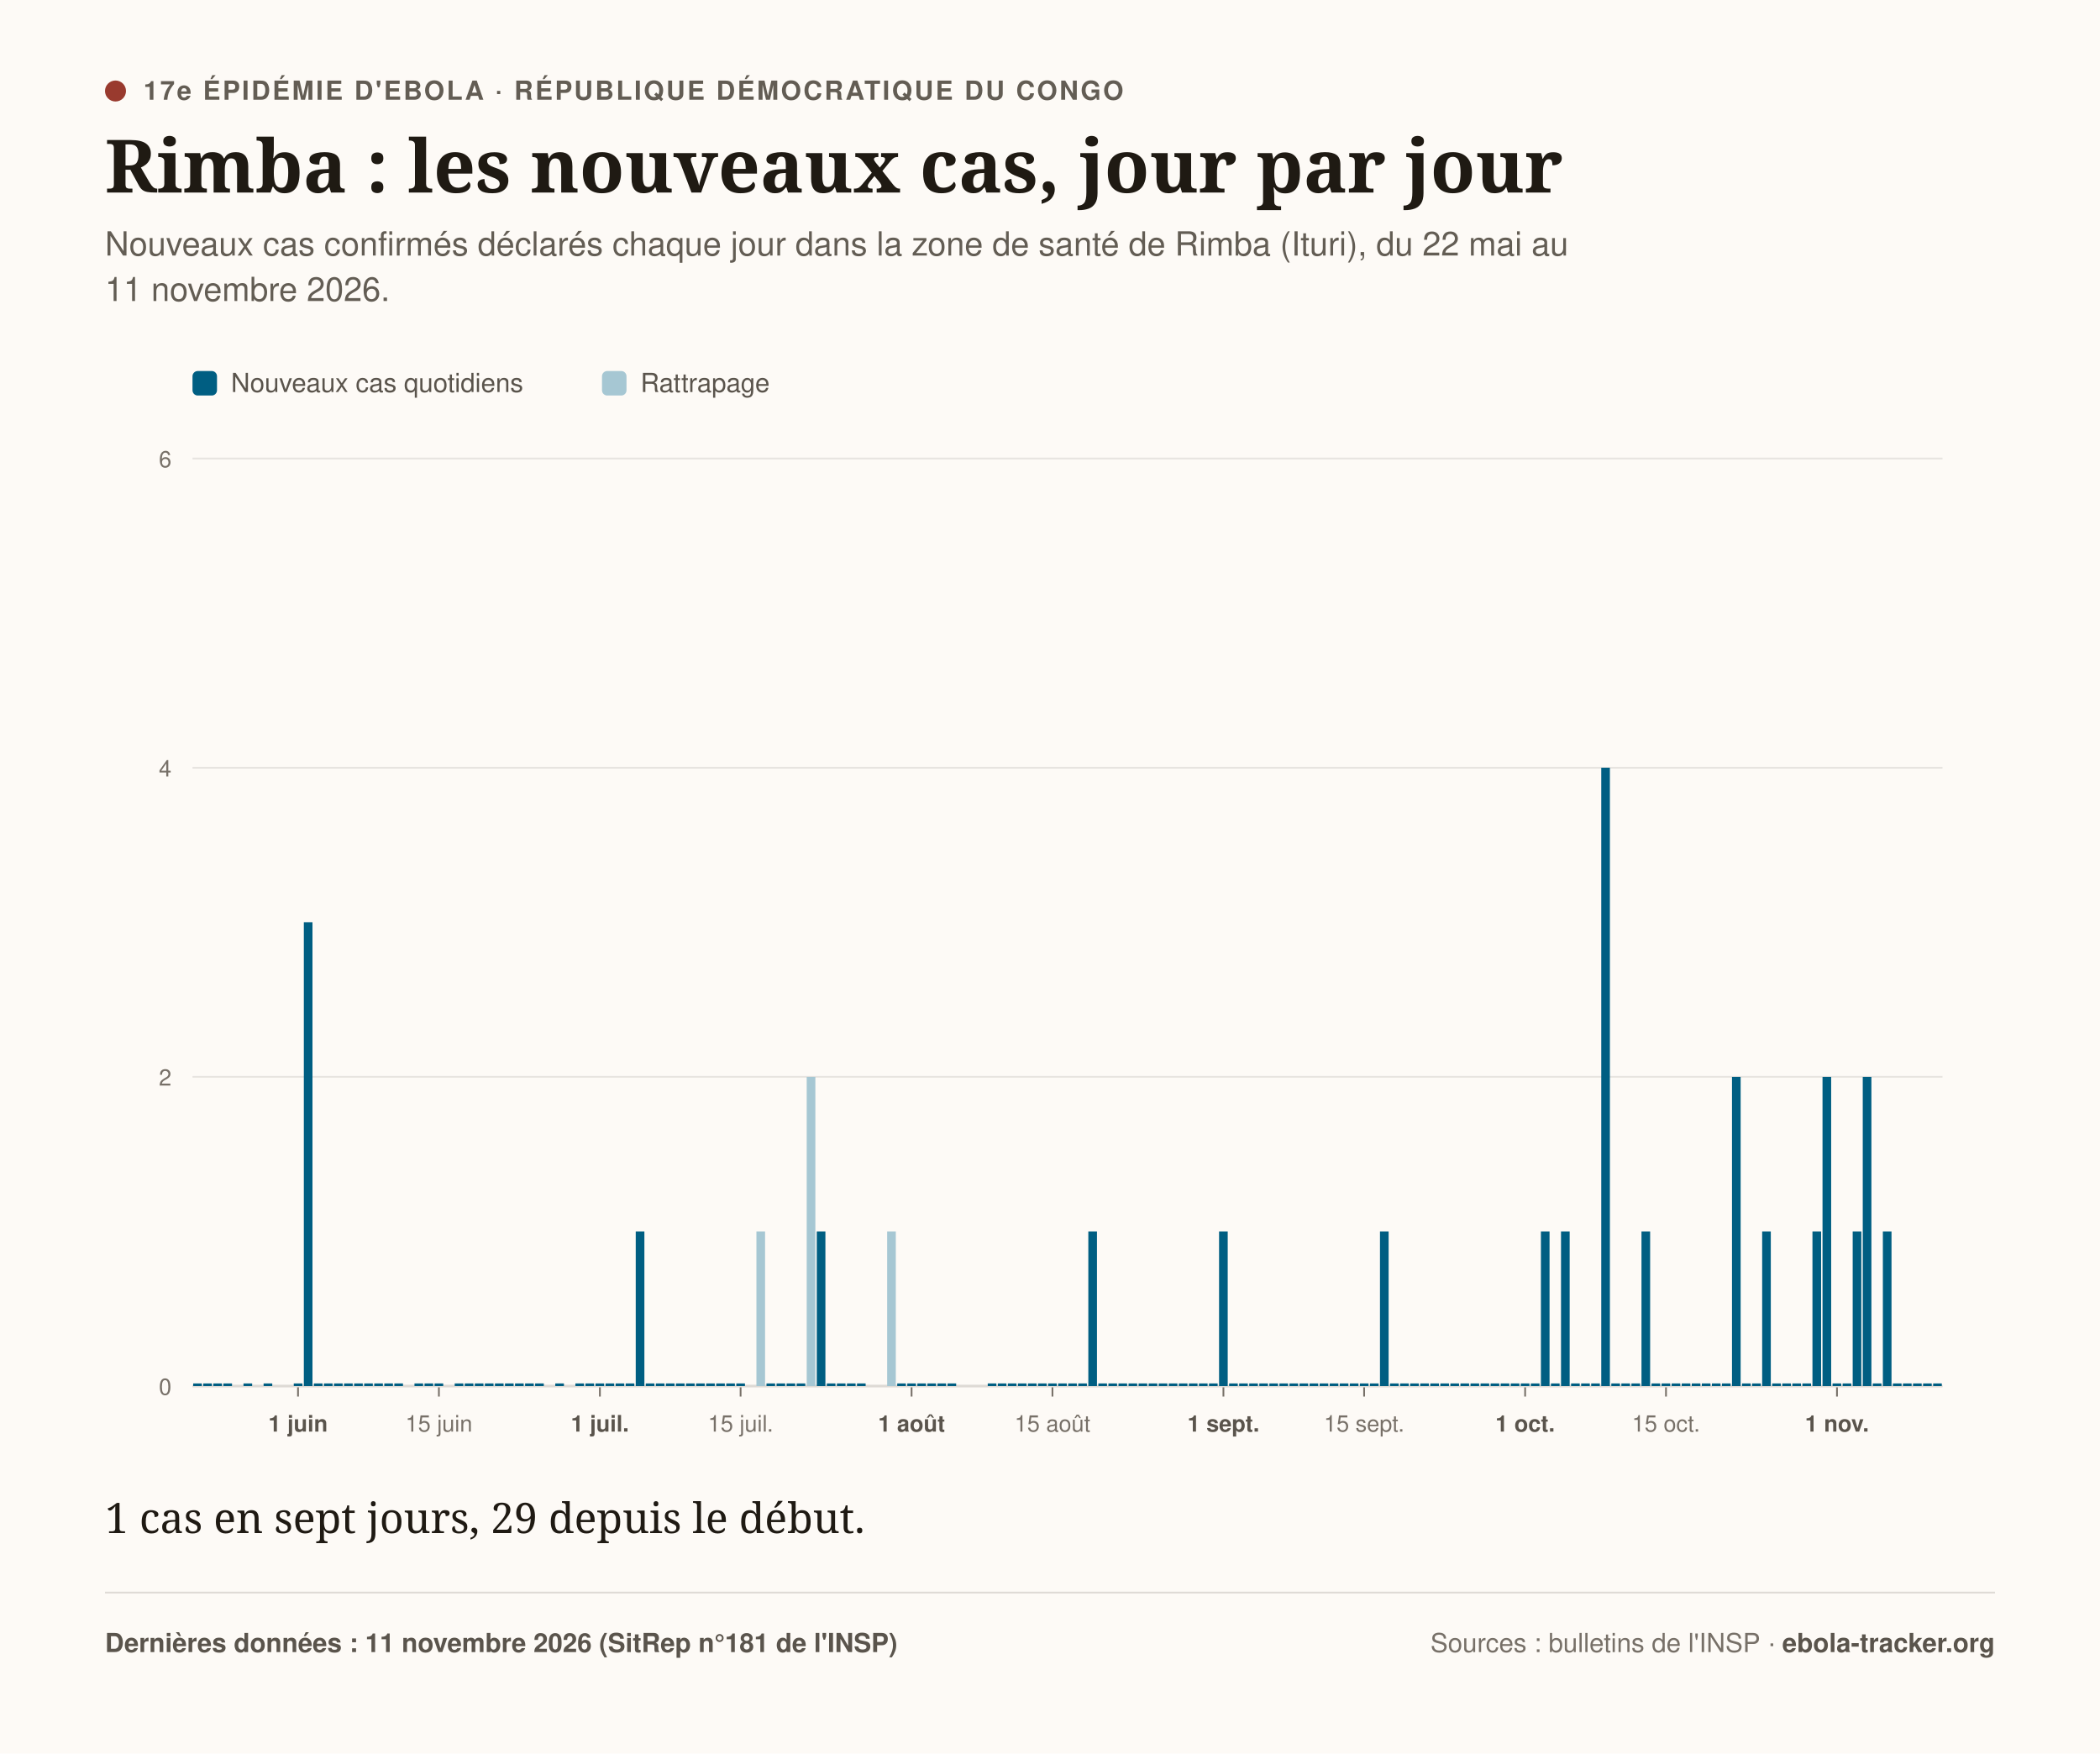
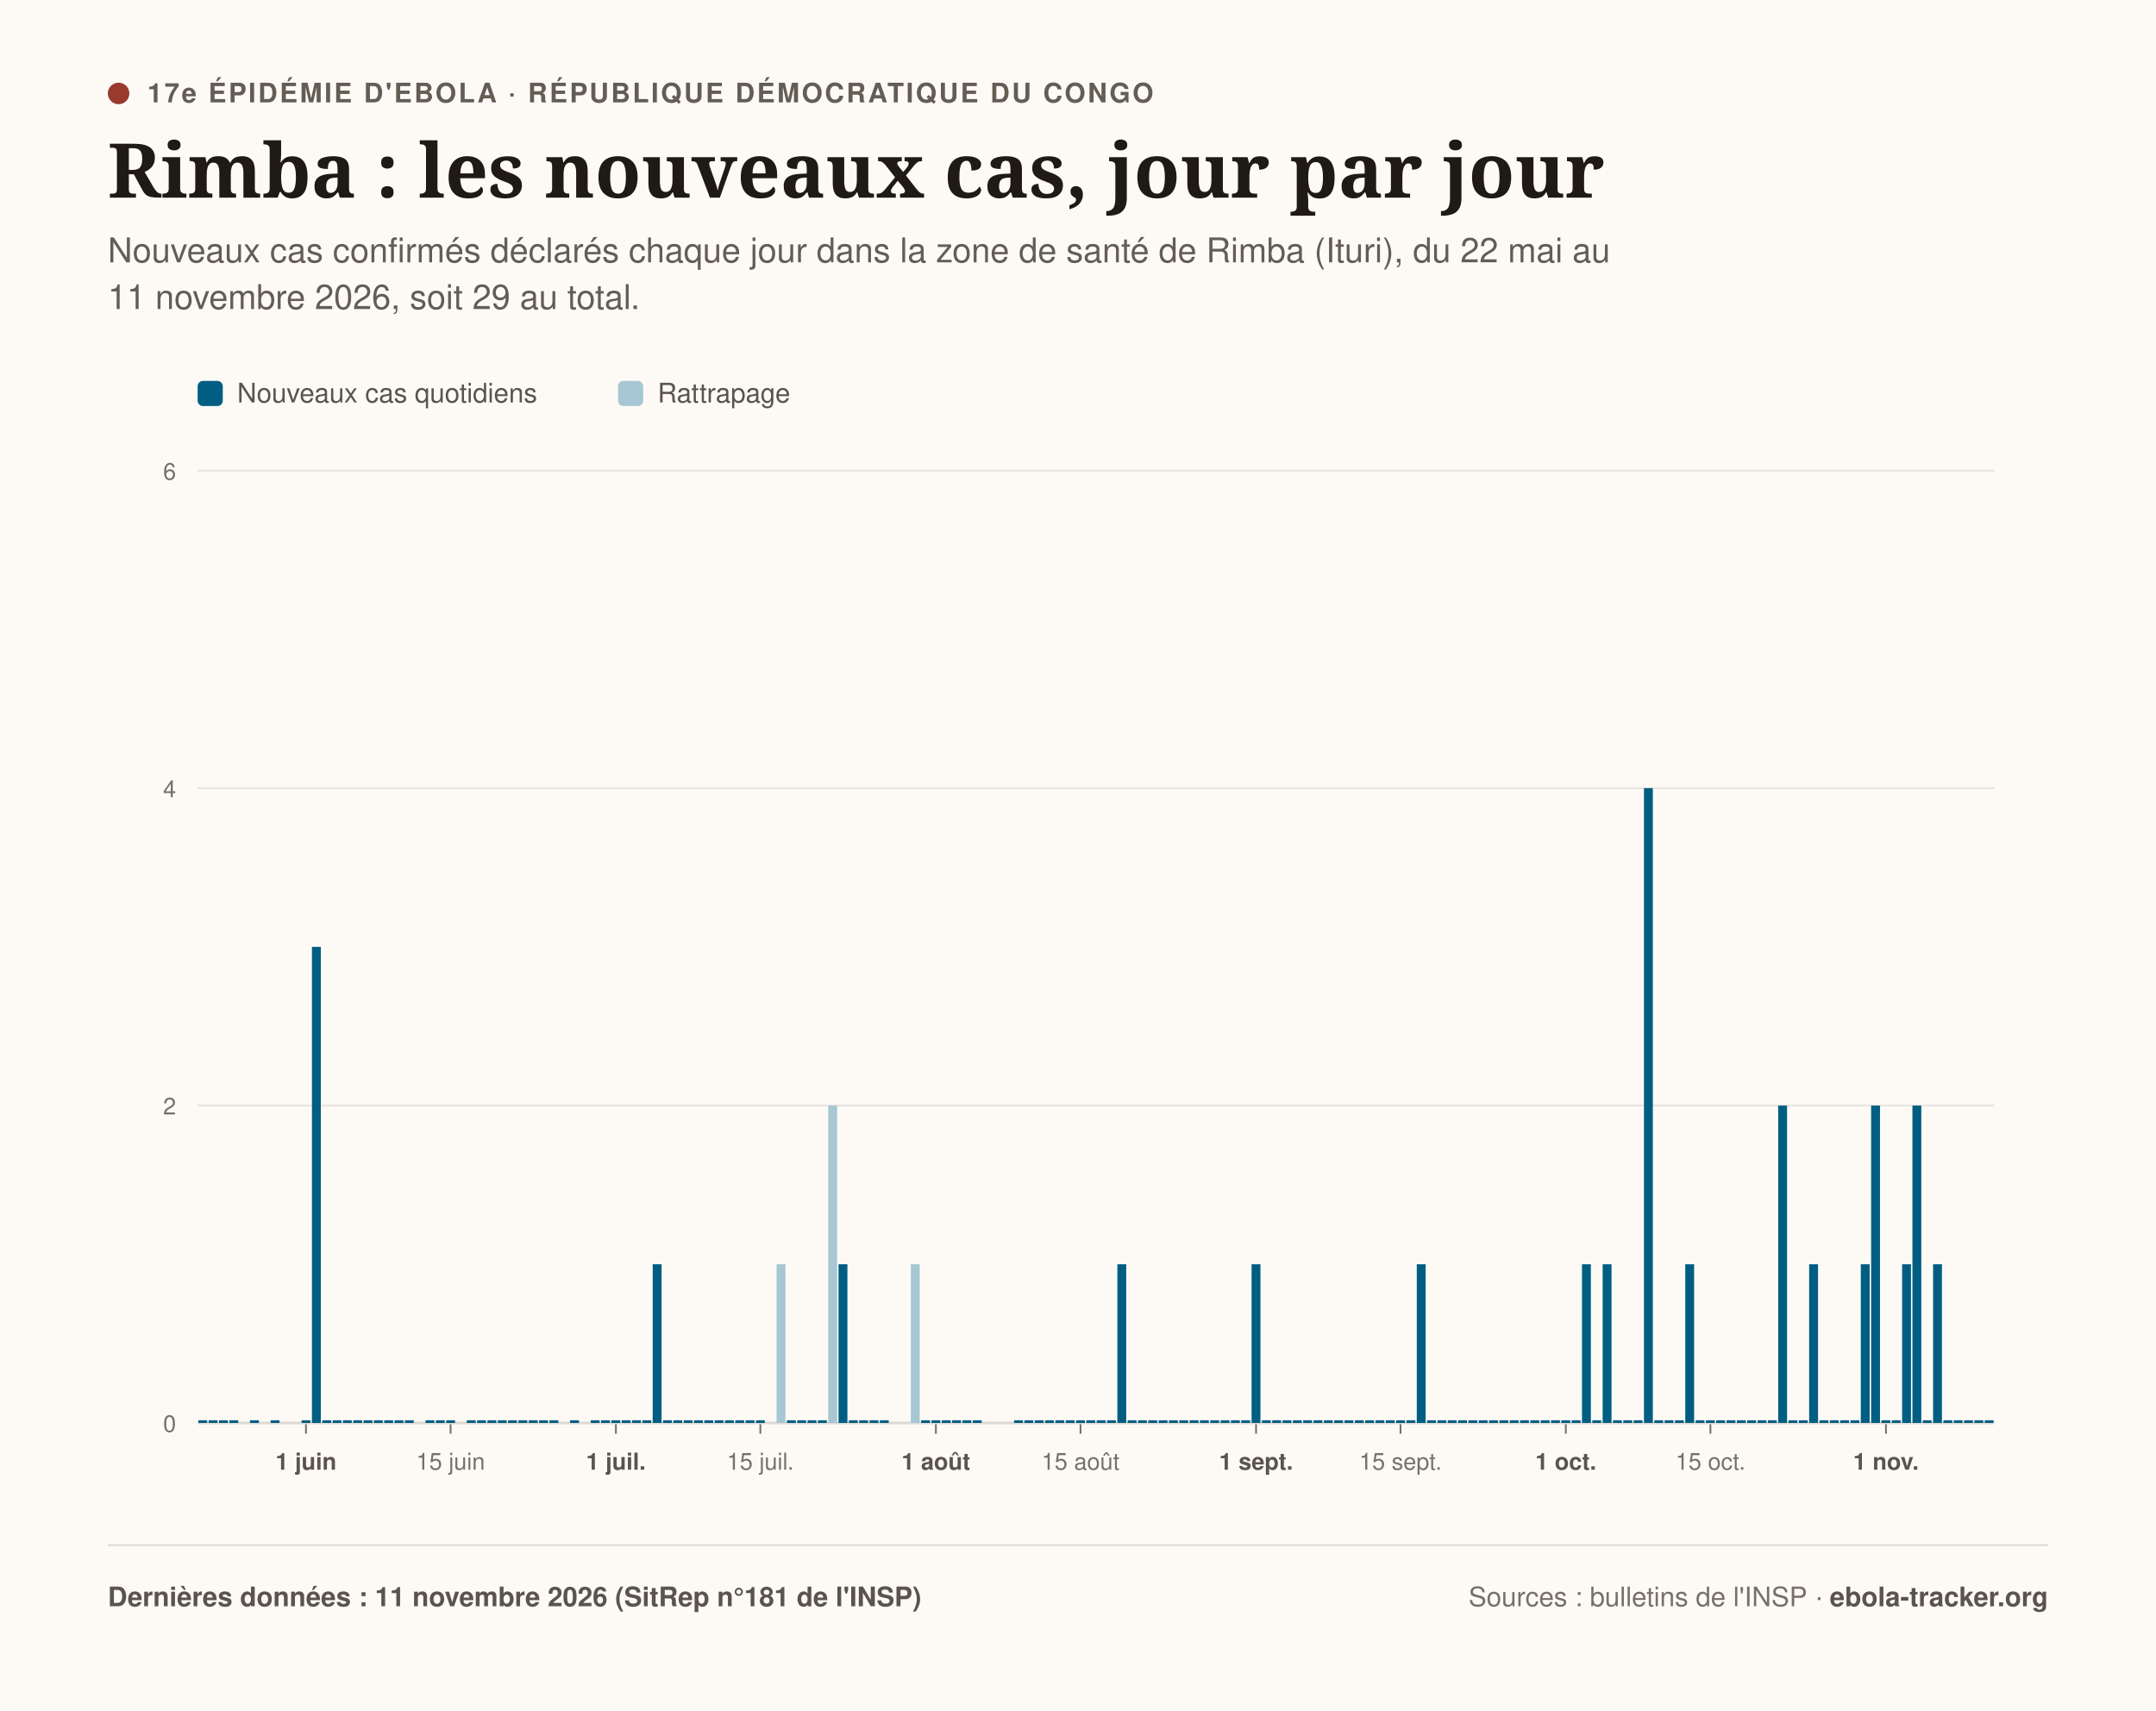
- <svg xmlns="http://www.w3.org/2000/svg" viewBox="0 0 1200 1002" role="img" aria-label="Rimba : les nouveaux cas, jour par jour. Nouveaux cas confirmés déclarés chaque jour dans la zone de santé de Rimba (Ituri), du 22 mai au 11 novembre 2026.">
-   <rect width="1200" height="1002" fill="#FDFAF6" />
+ <svg xmlns="http://www.w3.org/2000/svg" viewBox="0 0 1200 952" role="img" aria-label="Rimba : les nouveaux cas, jour par jour. Nouveaux cas confirmés déclarés chaque jour dans la zone de santé de Rimba (Ituri), du 22 mai au 11 novembre 2026, soit 29 au total.">
+   <rect width="1200" height="952" fill="#FDFAF6" />
  <circle cx="66" cy="52" r="6" fill="#993A2E" />
  <text x="82.0" y="57.0" font-family="'Public Sans',Helvetica,Arial,sans-serif" font-size="15" font-weight="700" fill="#635D54" text-anchor="start" letter-spacing=".08em">17e ÉPIDÉMIE D'EBOLA · RÉPUBLIQUE DÉMOCRATIQUE DU CONGO</text>
  <text x="60.0" y="110.0" font-family="'Source Serif 4',Georgia,serif" font-size="42" font-weight="600" fill="#1F1A13" text-anchor="start">Rimba : les nouveaux cas, jour par jour</text>
  <text x="60.0" y="146.0" font-family="'Public Sans',Helvetica,Arial,sans-serif" font-size="19" font-weight="400" fill="#635D54" text-anchor="start">Nouveaux cas confirmés déclarés chaque jour dans la zone de santé de Rimba (Ituri), du 22 mai au</text>
-   <text x="60.0" y="172.0" font-family="'Public Sans',Helvetica,Arial,sans-serif" font-size="19" font-weight="400" fill="#635D54" text-anchor="start">11 novembre 2026.</text>
+   <text x="60.0" y="172.0" font-family="'Public Sans',Helvetica,Arial,sans-serif" font-size="19" font-weight="400" fill="#635D54" text-anchor="start">11 novembre 2026, soit 29 au total.</text>
  <rect x="110" y="212" width="14" height="14" rx="3" fill="#005E82" />
  <text x="132.0" y="224.0" font-family="'Public Sans',Helvetica,Arial,sans-serif" font-size="15" font-weight="400" fill="#5A544C" text-anchor="start">Nouveaux cas quotidiens</text>
  <rect x="344" y="212" width="14" height="14" rx="3" fill="#a6c7d3" />
  <text x="366.0" y="224.0" font-family="'Public Sans',Helvetica,Arial,sans-serif" font-size="15" font-weight="400" fill="#5A544C" text-anchor="start">Rattrapage</text>
  <line x1="110" x2="1110" y1="792.0" y2="792.0" stroke="#E7E4E0" />
  <text x="98.0" y="797.0" font-family="'Public Sans',Helvetica,Arial,sans-serif" font-size="13" font-weight="400" fill="#777068" text-anchor="end">0</text>
  <line x1="110" x2="1110" y1="615.3" y2="615.3" stroke="#E7E4E0" />
  <text x="98.0" y="620.3" font-family="'Public Sans',Helvetica,Arial,sans-serif" font-size="13" font-weight="400" fill="#777068" text-anchor="end">2</text>
  <line x1="110" x2="1110" y1="438.7" y2="438.7" stroke="#E7E4E0" />
  <text x="98.0" y="443.7" font-family="'Public Sans',Helvetica,Arial,sans-serif" font-size="13" font-weight="400" fill="#777068" text-anchor="end">4</text>
  <line x1="110" x2="1110" y1="262.0" y2="262.0" stroke="#E7E4E0" />
  <text x="98.0" y="267.0" font-family="'Public Sans',Helvetica,Arial,sans-serif" font-size="13" font-weight="400" fill="#777068" text-anchor="end">6</text>
  <line x1="170.3" x2="170.3" y1="792" y2="798" stroke="#777068" />
  <text x="170.3" y="818.0" font-family="'Public Sans',Helvetica,Arial,sans-serif" font-size="13" font-weight="600" fill="#5A544C" text-anchor="middle">1 juin</text>
  <line x1="250.8" x2="250.8" y1="792" y2="798" stroke="#777068" />
  <text x="250.8" y="818.0" font-family="'Public Sans',Helvetica,Arial,sans-serif" font-size="13" font-weight="400" fill="#777068" text-anchor="middle">15 juin</text>
  <line x1="342.8" x2="342.8" y1="792" y2="798" stroke="#777068" />
  <text x="342.8" y="818.0" font-family="'Public Sans',Helvetica,Arial,sans-serif" font-size="13" font-weight="600" fill="#5A544C" text-anchor="middle">1 juil.</text>
  <line x1="423.2" x2="423.2" y1="792" y2="798" stroke="#777068" />
  <text x="423.2" y="818.0" font-family="'Public Sans',Helvetica,Arial,sans-serif" font-size="13" font-weight="400" fill="#777068" text-anchor="middle">15 juil.</text>
  <line x1="520.9" x2="520.9" y1="792" y2="798" stroke="#777068" />
  <text x="520.9" y="818.0" font-family="'Public Sans',Helvetica,Arial,sans-serif" font-size="13" font-weight="600" fill="#5A544C" text-anchor="middle">1 août</text>
  <line x1="601.4" x2="601.4" y1="792" y2="798" stroke="#777068" />
  <text x="601.4" y="818.0" font-family="'Public Sans',Helvetica,Arial,sans-serif" font-size="13" font-weight="400" fill="#777068" text-anchor="middle">15 août</text>
  <line x1="699.1" x2="699.1" y1="792" y2="798" stroke="#777068" />
  <text x="699.1" y="818.0" font-family="'Public Sans',Helvetica,Arial,sans-serif" font-size="13" font-weight="600" fill="#5A544C" text-anchor="middle">1 sept.</text>
  <line x1="779.5" x2="779.5" y1="792" y2="798" stroke="#777068" />
  <text x="779.5" y="818.0" font-family="'Public Sans',Helvetica,Arial,sans-serif" font-size="13" font-weight="400" fill="#777068" text-anchor="middle">15 sept.</text>
  <line x1="871.5" x2="871.5" y1="792" y2="798" stroke="#777068" />
  <text x="871.5" y="818.0" font-family="'Public Sans',Helvetica,Arial,sans-serif" font-size="13" font-weight="600" fill="#5A544C" text-anchor="middle">1 oct.</text>
  <line x1="952.0" x2="952.0" y1="792" y2="798" stroke="#777068" />
  <text x="952.0" y="818.0" font-family="'Public Sans',Helvetica,Arial,sans-serif" font-size="13" font-weight="400" fill="#777068" text-anchor="middle">15 oct.</text>
  <line x1="1049.7" x2="1049.7" y1="792" y2="798" stroke="#777068" />
  <text x="1049.7" y="818.0" font-family="'Public Sans',Helvetica,Arial,sans-serif" font-size="13" font-weight="600" fill="#5A544C" text-anchor="middle">1 nov.</text>
  <line x1="110" x2="1110" y1="792" y2="792" stroke="#DEDAD5" stroke-width="1.5" />
  <rect x="110.40" y="790.50" width="4.94" height="1.50" fill="#005E82" />
  <rect x="116.15" y="790.50" width="4.94" height="1.50" fill="#005E82" />
  <rect x="121.90" y="790.50" width="4.94" height="1.50" fill="#005E82" />
  <rect x="127.64" y="790.50" width="4.94" height="1.50" fill="#005E82" />
  <rect x="139.14" y="790.50" width="4.94" height="1.50" fill="#005E82" />
  <rect x="150.63" y="790.50" width="4.94" height="1.50" fill="#005E82" />
  <rect x="167.87" y="790.50" width="4.94" height="1.50" fill="#005E82" />
  <rect x="173.62" y="527.00" width="4.94" height="265.00" fill="#005E82" />
  <rect x="179.37" y="790.50" width="4.94" height="1.50" fill="#005E82" />
  <rect x="185.11" y="790.50" width="4.94" height="1.50" fill="#005E82" />
  <rect x="190.86" y="790.50" width="4.94" height="1.50" fill="#005E82" />
  <rect x="196.61" y="790.50" width="4.94" height="1.50" fill="#005E82" />
  <rect x="202.36" y="790.50" width="4.94" height="1.50" fill="#005E82" />
  <rect x="208.10" y="790.50" width="4.94" height="1.50" fill="#005E82" />
  <rect x="213.85" y="790.50" width="4.94" height="1.50" fill="#005E82" />
  <rect x="219.60" y="790.50" width="4.94" height="1.50" fill="#005E82" />
  <rect x="225.34" y="790.50" width="4.94" height="1.50" fill="#005E82" />
  <rect x="236.84" y="790.50" width="4.94" height="1.50" fill="#005E82" />
  <rect x="242.59" y="790.50" width="4.94" height="1.50" fill="#005E82" />
  <rect x="248.33" y="790.50" width="4.94" height="1.50" fill="#005E82" />
  <rect x="259.83" y="790.50" width="4.94" height="1.50" fill="#005E82" />
  <rect x="265.57" y="790.50" width="4.94" height="1.50" fill="#005E82" />
  <rect x="271.32" y="790.50" width="4.94" height="1.50" fill="#005E82" />
  <rect x="277.07" y="790.50" width="4.94" height="1.50" fill="#005E82" />
  <rect x="282.82" y="790.50" width="4.94" height="1.50" fill="#005E82" />
  <rect x="288.56" y="790.50" width="4.94" height="1.50" fill="#005E82" />
  <rect x="294.31" y="790.50" width="4.94" height="1.50" fill="#005E82" />
  <rect x="300.06" y="790.50" width="4.94" height="1.50" fill="#005E82" />
  <rect x="305.80" y="790.50" width="4.94" height="1.50" fill="#005E82" />
  <rect x="317.30" y="790.50" width="4.94" height="1.50" fill="#005E82" />
  <rect x="328.79" y="790.50" width="4.94" height="1.50" fill="#005E82" />
  <rect x="334.54" y="790.50" width="4.94" height="1.50" fill="#005E82" />
  <rect x="340.29" y="790.50" width="4.94" height="1.50" fill="#005E82" />
  <rect x="346.03" y="790.50" width="4.94" height="1.50" fill="#005E82" />
  <rect x="351.78" y="790.50" width="4.94" height="1.50" fill="#005E82" />
  <rect x="357.53" y="790.50" width="4.94" height="1.50" fill="#005E82" />
  <rect x="363.28" y="703.67" width="4.94" height="88.33" fill="#005E82" />
  <rect x="369.02" y="790.50" width="4.94" height="1.50" fill="#005E82" />
  <rect x="374.77" y="790.50" width="4.94" height="1.50" fill="#005E82" />
  <rect x="380.52" y="790.50" width="4.94" height="1.50" fill="#005E82" />
  <rect x="386.26" y="790.50" width="4.94" height="1.50" fill="#005E82" />
  <rect x="392.01" y="790.50" width="4.94" height="1.50" fill="#005E82" />
  <rect x="397.76" y="790.50" width="4.94" height="1.50" fill="#005E82" />
  <rect x="403.51" y="790.50" width="4.94" height="1.50" fill="#005E82" />
  <rect x="409.25" y="790.50" width="4.94" height="1.50" fill="#005E82" />
  <rect x="415.00" y="790.50" width="4.94" height="1.50" fill="#005E82" />
  <rect x="420.75" y="790.50" width="4.94" height="1.50" fill="#005E82" />
  <rect x="432.24" y="703.67" width="4.94" height="88.33" fill="#a6c7d3" />
  <rect x="437.99" y="790.50" width="4.94" height="1.50" fill="#005E82" />
  <rect x="443.74" y="790.50" width="4.94" height="1.50" fill="#005E82" />
  <rect x="449.48" y="790.50" width="4.94" height="1.50" fill="#005E82" />
  <rect x="455.23" y="790.50" width="4.94" height="1.50" fill="#005E82" />
  <rect x="460.98" y="615.33" width="4.94" height="176.67" fill="#a6c7d3" />
  <rect x="466.72" y="703.67" width="4.94" height="88.33" fill="#005E82" />
  <rect x="472.47" y="790.50" width="4.94" height="1.50" fill="#005E82" />
  <rect x="478.22" y="790.50" width="4.94" height="1.50" fill="#005E82" />
  <rect x="483.97" y="790.50" width="4.94" height="1.50" fill="#005E82" />
  <rect x="489.71" y="790.50" width="4.94" height="1.50" fill="#005E82" />
  <rect x="506.95" y="703.67" width="4.94" height="88.33" fill="#a6c7d3" />
  <rect x="512.70" y="790.50" width="4.94" height="1.50" fill="#005E82" />
  <rect x="518.45" y="790.50" width="4.94" height="1.50" fill="#005E82" />
  <rect x="524.20" y="790.50" width="4.94" height="1.50" fill="#005E82" />
  <rect x="529.94" y="790.50" width="4.94" height="1.50" fill="#005E82" />
  <rect x="535.69" y="790.50" width="4.94" height="1.50" fill="#005E82" />
  <rect x="541.44" y="790.50" width="4.94" height="1.50" fill="#005E82" />
  <rect x="564.43" y="790.50" width="4.94" height="1.50" fill="#005E82" />
  <rect x="570.17" y="790.50" width="4.94" height="1.50" fill="#005E82" />
  <rect x="575.92" y="790.50" width="4.94" height="1.50" fill="#005E82" />
  <rect x="581.67" y="790.50" width="4.94" height="1.50" fill="#005E82" />
  <rect x="587.41" y="790.50" width="4.94" height="1.50" fill="#005E82" />
  <rect x="593.16" y="790.50" width="4.94" height="1.50" fill="#005E82" />
  <rect x="598.91" y="790.50" width="4.94" height="1.50" fill="#005E82" />
  <rect x="604.66" y="790.50" width="4.94" height="1.50" fill="#005E82" />
  <rect x="610.40" y="790.50" width="4.94" height="1.50" fill="#005E82" />
  <rect x="616.15" y="790.50" width="4.94" height="1.50" fill="#005E82" />
  <rect x="621.90" y="703.67" width="4.94" height="88.33" fill="#005E82" />
  <rect x="627.64" y="790.50" width="4.94" height="1.50" fill="#005E82" />
  <rect x="633.39" y="790.50" width="4.94" height="1.50" fill="#005E82" />
  <rect x="639.14" y="790.50" width="4.94" height="1.50" fill="#005E82" />
  <rect x="644.89" y="790.50" width="4.94" height="1.50" fill="#005E82" />
  <rect x="650.63" y="790.50" width="4.94" height="1.50" fill="#005E82" />
  <rect x="656.38" y="790.50" width="4.94" height="1.50" fill="#005E82" />
  <rect x="662.13" y="790.50" width="4.94" height="1.50" fill="#005E82" />
  <rect x="667.87" y="790.50" width="4.94" height="1.50" fill="#005E82" />
  <rect x="673.62" y="790.50" width="4.94" height="1.50" fill="#005E82" />
  <rect x="679.37" y="790.50" width="4.94" height="1.50" fill="#005E82" />
  <rect x="685.11" y="790.50" width="4.94" height="1.50" fill="#005E82" />
  <rect x="690.86" y="790.50" width="4.94" height="1.50" fill="#005E82" />
  <rect x="696.61" y="703.67" width="4.94" height="88.33" fill="#005E82" />
  <rect x="702.36" y="790.50" width="4.94" height="1.50" fill="#005E82" />
  <rect x="708.10" y="790.50" width="4.94" height="1.50" fill="#005E82" />
  <rect x="713.85" y="790.50" width="4.94" height="1.50" fill="#005E82" />
  <rect x="719.60" y="790.50" width="4.94" height="1.50" fill="#005E82" />
  <rect x="725.34" y="790.50" width="4.94" height="1.50" fill="#005E82" />
  <rect x="731.09" y="790.50" width="4.94" height="1.50" fill="#005E82" />
  <rect x="736.84" y="790.50" width="4.94" height="1.50" fill="#005E82" />
  <rect x="742.59" y="790.50" width="4.94" height="1.50" fill="#005E82" />
  <rect x="748.33" y="790.50" width="4.94" height="1.50" fill="#005E82" />
  <rect x="754.08" y="790.50" width="4.94" height="1.50" fill="#005E82" />
  <rect x="759.83" y="790.50" width="4.94" height="1.50" fill="#005E82" />
  <rect x="765.57" y="790.50" width="4.94" height="1.50" fill="#005E82" />
  <rect x="771.32" y="790.50" width="4.94" height="1.50" fill="#005E82" />
  <rect x="777.07" y="790.50" width="4.94" height="1.50" fill="#005E82" />
  <rect x="782.82" y="790.50" width="4.94" height="1.50" fill="#005E82" />
  <rect x="788.56" y="703.67" width="4.94" height="88.33" fill="#005E82" />
  <rect x="794.31" y="790.50" width="4.94" height="1.50" fill="#005E82" />
  <rect x="800.06" y="790.50" width="4.94" height="1.50" fill="#005E82" />
  <rect x="805.80" y="790.50" width="4.94" height="1.50" fill="#005E82" />
  <rect x="811.55" y="790.50" width="4.94" height="1.50" fill="#005E82" />
  <rect x="817.30" y="790.50" width="4.94" height="1.50" fill="#005E82" />
  <rect x="823.05" y="790.50" width="4.94" height="1.50" fill="#005E82" />
  <rect x="828.79" y="790.50" width="4.94" height="1.50" fill="#005E82" />
  <rect x="834.54" y="790.50" width="4.94" height="1.50" fill="#005E82" />
  <rect x="840.29" y="790.50" width="4.94" height="1.50" fill="#005E82" />
  <rect x="846.03" y="790.50" width="4.94" height="1.50" fill="#005E82" />
  <rect x="851.78" y="790.50" width="4.94" height="1.50" fill="#005E82" />
  <rect x="857.53" y="790.50" width="4.94" height="1.50" fill="#005E82" />
  <rect x="863.28" y="790.50" width="4.94" height="1.50" fill="#005E82" />
  <rect x="869.02" y="790.50" width="4.94" height="1.50" fill="#005E82" />
  <rect x="874.77" y="790.50" width="4.94" height="1.50" fill="#005E82" />
  <rect x="880.52" y="703.67" width="4.94" height="88.33" fill="#005E82" />
  <rect x="886.26" y="790.50" width="4.94" height="1.50" fill="#005E82" />
  <rect x="892.01" y="703.67" width="4.94" height="88.33" fill="#005E82" />
  <rect x="897.76" y="790.50" width="4.94" height="1.50" fill="#005E82" />
  <rect x="903.51" y="790.50" width="4.94" height="1.50" fill="#005E82" />
  <rect x="909.25" y="790.50" width="4.94" height="1.50" fill="#005E82" />
  <rect x="915.00" y="438.67" width="4.94" height="353.33" fill="#005E82" />
  <rect x="920.75" y="790.50" width="4.94" height="1.50" fill="#005E82" />
  <rect x="926.49" y="790.50" width="4.94" height="1.50" fill="#005E82" />
  <rect x="932.24" y="790.50" width="4.94" height="1.50" fill="#005E82" />
  <rect x="937.99" y="703.67" width="4.94" height="88.33" fill="#005E82" />
  <rect x="943.74" y="790.50" width="4.94" height="1.50" fill="#005E82" />
  <rect x="949.48" y="790.50" width="4.94" height="1.50" fill="#005E82" />
  <rect x="955.23" y="790.50" width="4.94" height="1.50" fill="#005E82" />
  <rect x="960.98" y="790.50" width="4.94" height="1.50" fill="#005E82" />
  <rect x="966.72" y="790.50" width="4.94" height="1.50" fill="#005E82" />
  <rect x="972.47" y="790.50" width="4.94" height="1.50" fill="#005E82" />
  <rect x="978.22" y="790.50" width="4.94" height="1.50" fill="#005E82" />
  <rect x="983.97" y="790.50" width="4.94" height="1.50" fill="#005E82" />
  <rect x="989.71" y="615.33" width="4.94" height="176.67" fill="#005E82" />
  <rect x="995.46" y="790.50" width="4.94" height="1.50" fill="#005E82" />
  <rect x="1001.21" y="790.50" width="4.94" height="1.50" fill="#005E82" />
  <rect x="1006.95" y="703.67" width="4.94" height="88.33" fill="#005E82" />
  <rect x="1012.70" y="790.50" width="4.94" height="1.50" fill="#005E82" />
  <rect x="1018.45" y="790.50" width="4.94" height="1.50" fill="#005E82" />
  <rect x="1024.20" y="790.50" width="4.94" height="1.50" fill="#005E82" />
  <rect x="1029.94" y="790.50" width="4.94" height="1.50" fill="#005E82" />
  <rect x="1035.69" y="703.67" width="4.94" height="88.33" fill="#005E82" />
  <rect x="1041.44" y="615.33" width="4.94" height="176.67" fill="#005E82" />
  <rect x="1047.18" y="790.50" width="4.94" height="1.50" fill="#005E82" />
  <rect x="1052.93" y="790.50" width="4.94" height="1.50" fill="#005E82" />
  <rect x="1058.68" y="703.67" width="4.94" height="88.33" fill="#005E82" />
  <rect x="1064.43" y="615.33" width="4.94" height="176.67" fill="#005E82" />
  <rect x="1070.17" y="790.50" width="4.94" height="1.50" fill="#005E82" />
  <rect x="1075.92" y="703.67" width="4.94" height="88.33" fill="#005E82" />
  <rect x="1081.67" y="790.50" width="4.94" height="1.50" fill="#005E82" />
  <rect x="1087.41" y="790.50" width="4.94" height="1.50" fill="#005E82" />
  <rect x="1093.16" y="790.50" width="4.94" height="1.50" fill="#005E82" />
  <rect x="1098.91" y="790.50" width="4.94" height="1.50" fill="#005E82" />
  <rect x="1104.66" y="790.50" width="4.94" height="1.50" fill="#005E82" />
-   <text x="60.0" y="876.0" font-family="'Source Serif 4',Georgia,serif" font-size="24" font-weight="400" fill="#1F1A13" text-anchor="start">1 cas en sept jours, 29 depuis le début.</text>
-   <line x1="60" x2="1140" y1="910" y2="910" stroke="#DEDAD5" />
-   <text x="60.0" y="944.0" font-family="'Public Sans',Helvetica,Arial,sans-serif" font-size="15" font-weight="600" fill="#5A544C" text-anchor="start">Dernières données : 11 novembre 2026 (SitRep n°181 de l'INSP)</text>
-   <text x="1140" y="944" text-anchor="end" font-family="'Public Sans',Helvetica,Arial,sans-serif" font-size="15" fill="#777068">Sources : bulletins de l'INSP · <tspan font-weight="700" fill="#5A544C">ebola-tracker.org</tspan>
+   <line x1="60" x2="1140" y1="860" y2="860" stroke="#DEDAD5" />
+   <text x="60.0" y="894.0" font-family="'Public Sans',Helvetica,Arial,sans-serif" font-size="15" font-weight="600" fill="#5A544C" text-anchor="start">Dernières données : 11 novembre 2026 (SitRep n°181 de l'INSP)</text>
+   <text x="1140" y="894" text-anchor="end" font-family="'Public Sans',Helvetica,Arial,sans-serif" font-size="15" fill="#777068">Sources : bulletins de l'INSP · <tspan font-weight="700" fill="#5A544C">ebola-tracker.org</tspan>
  </text>
</svg>
